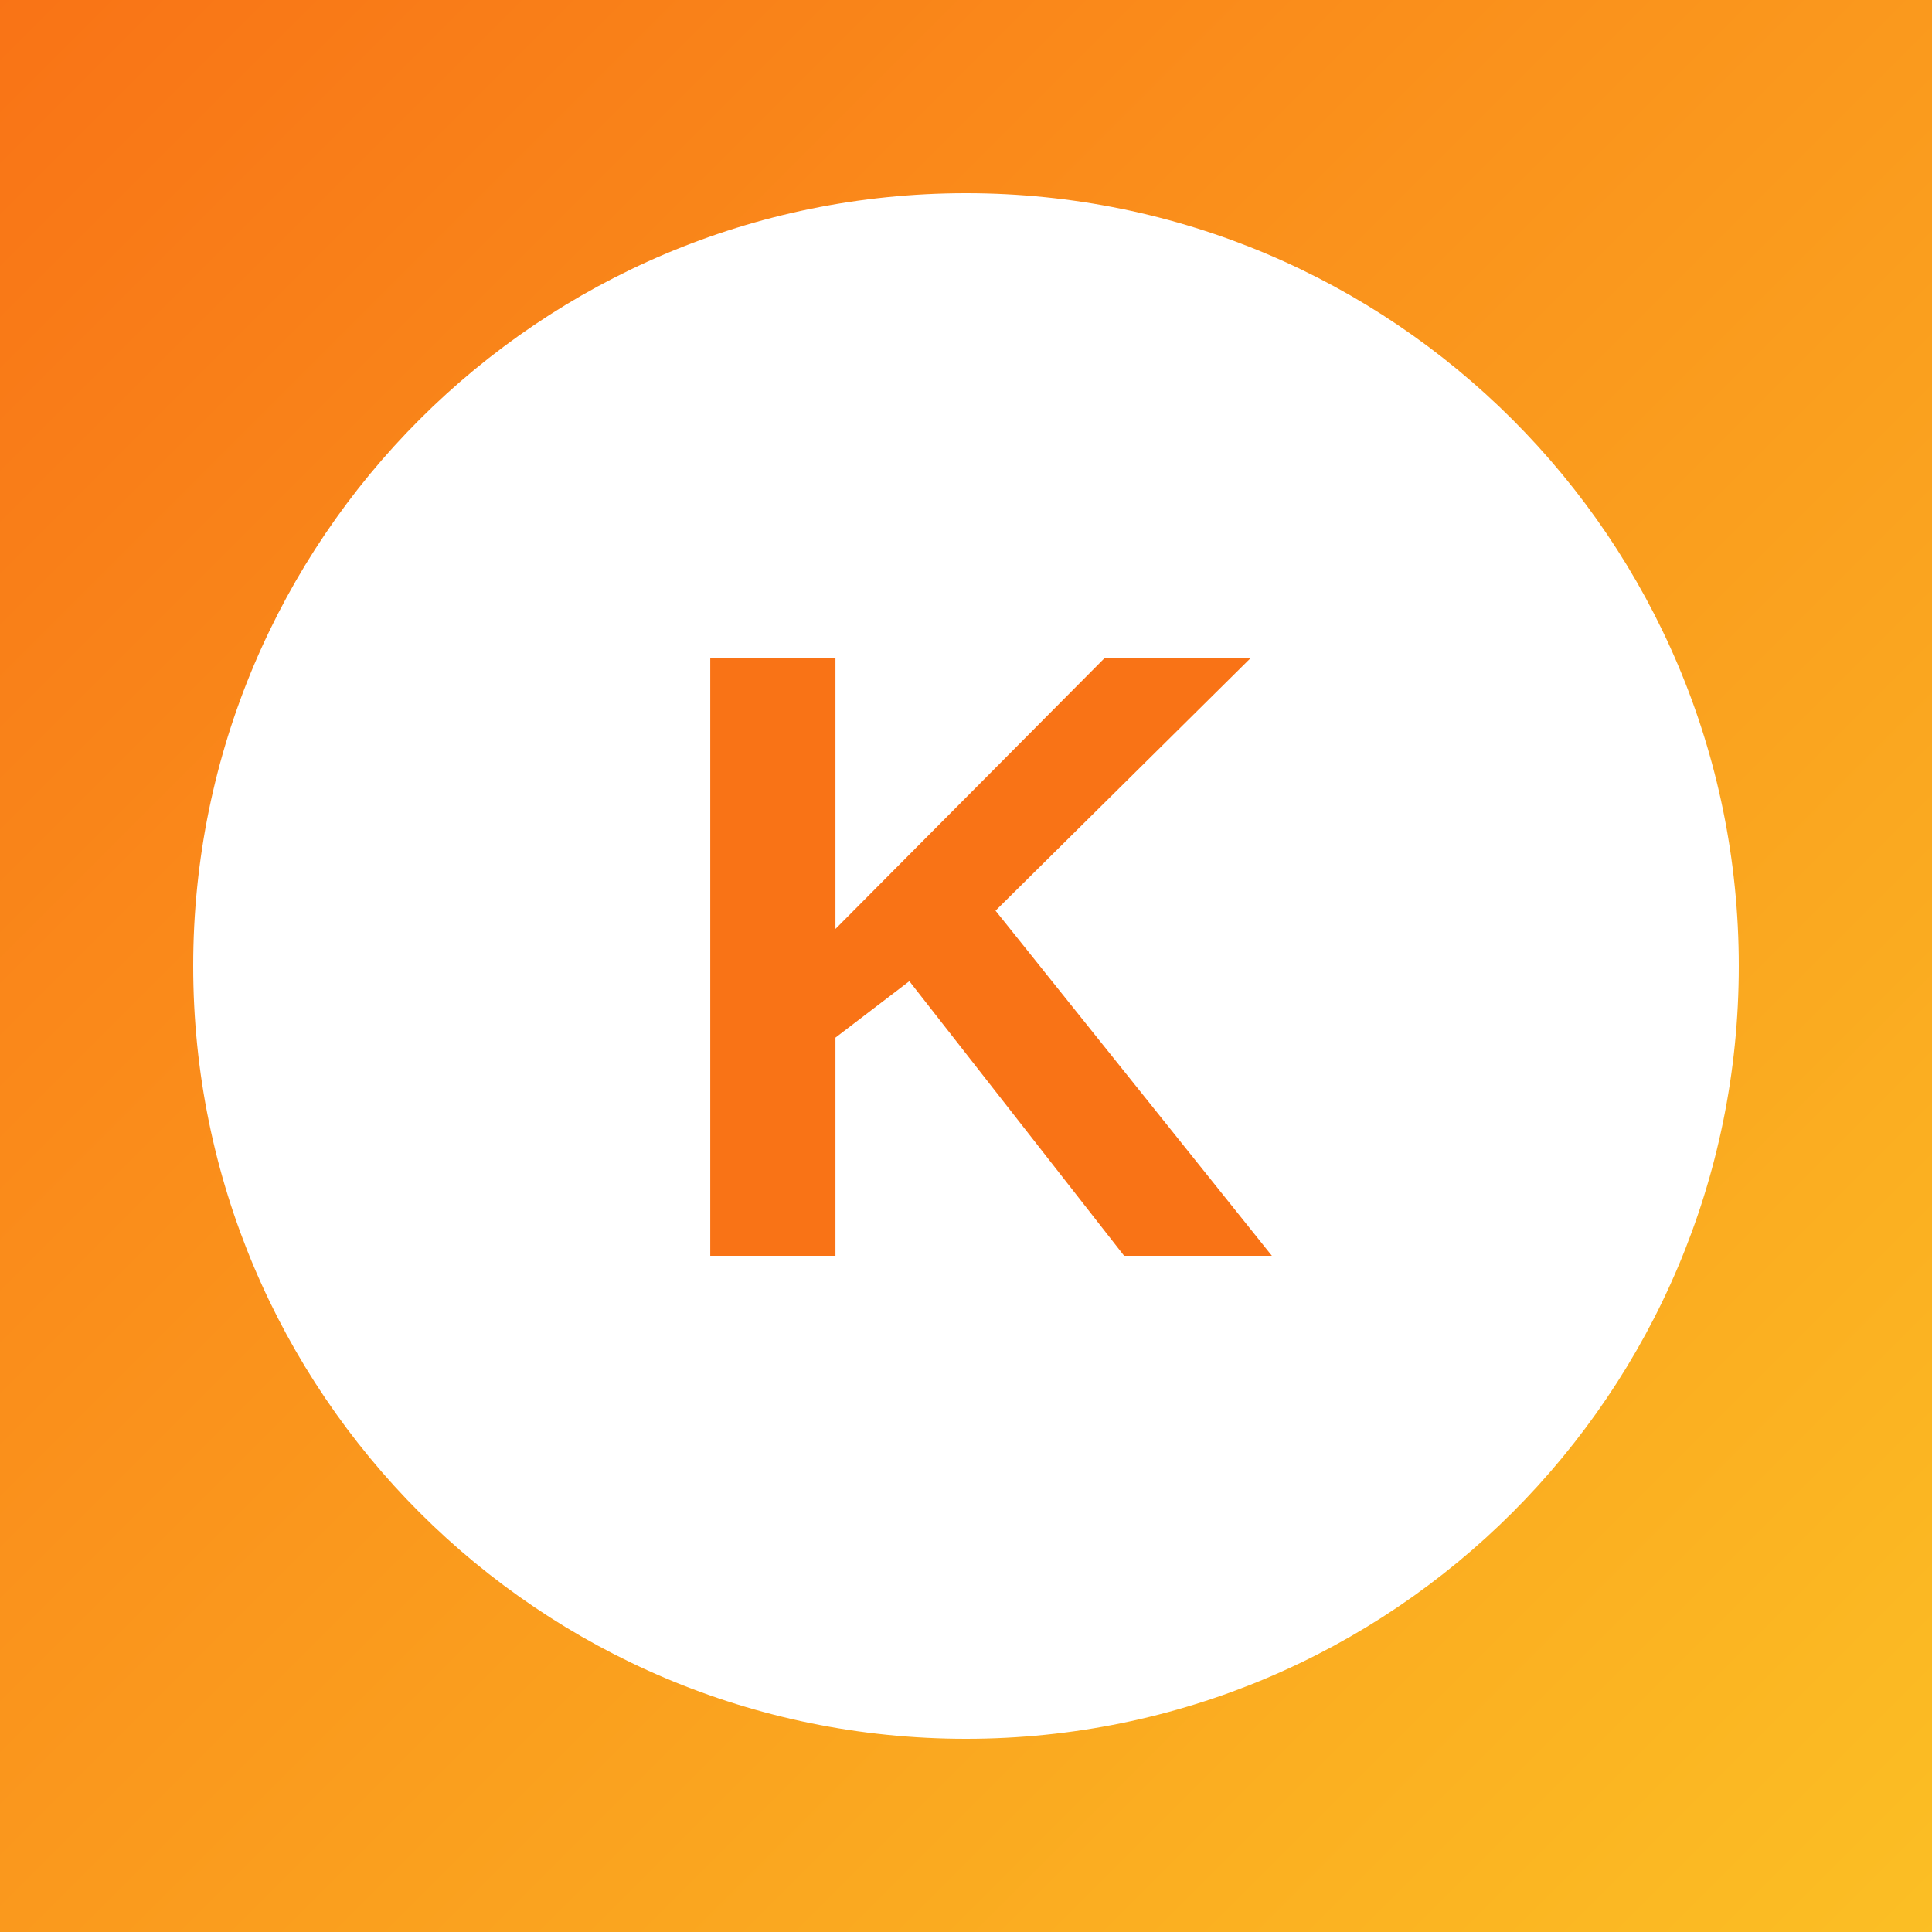
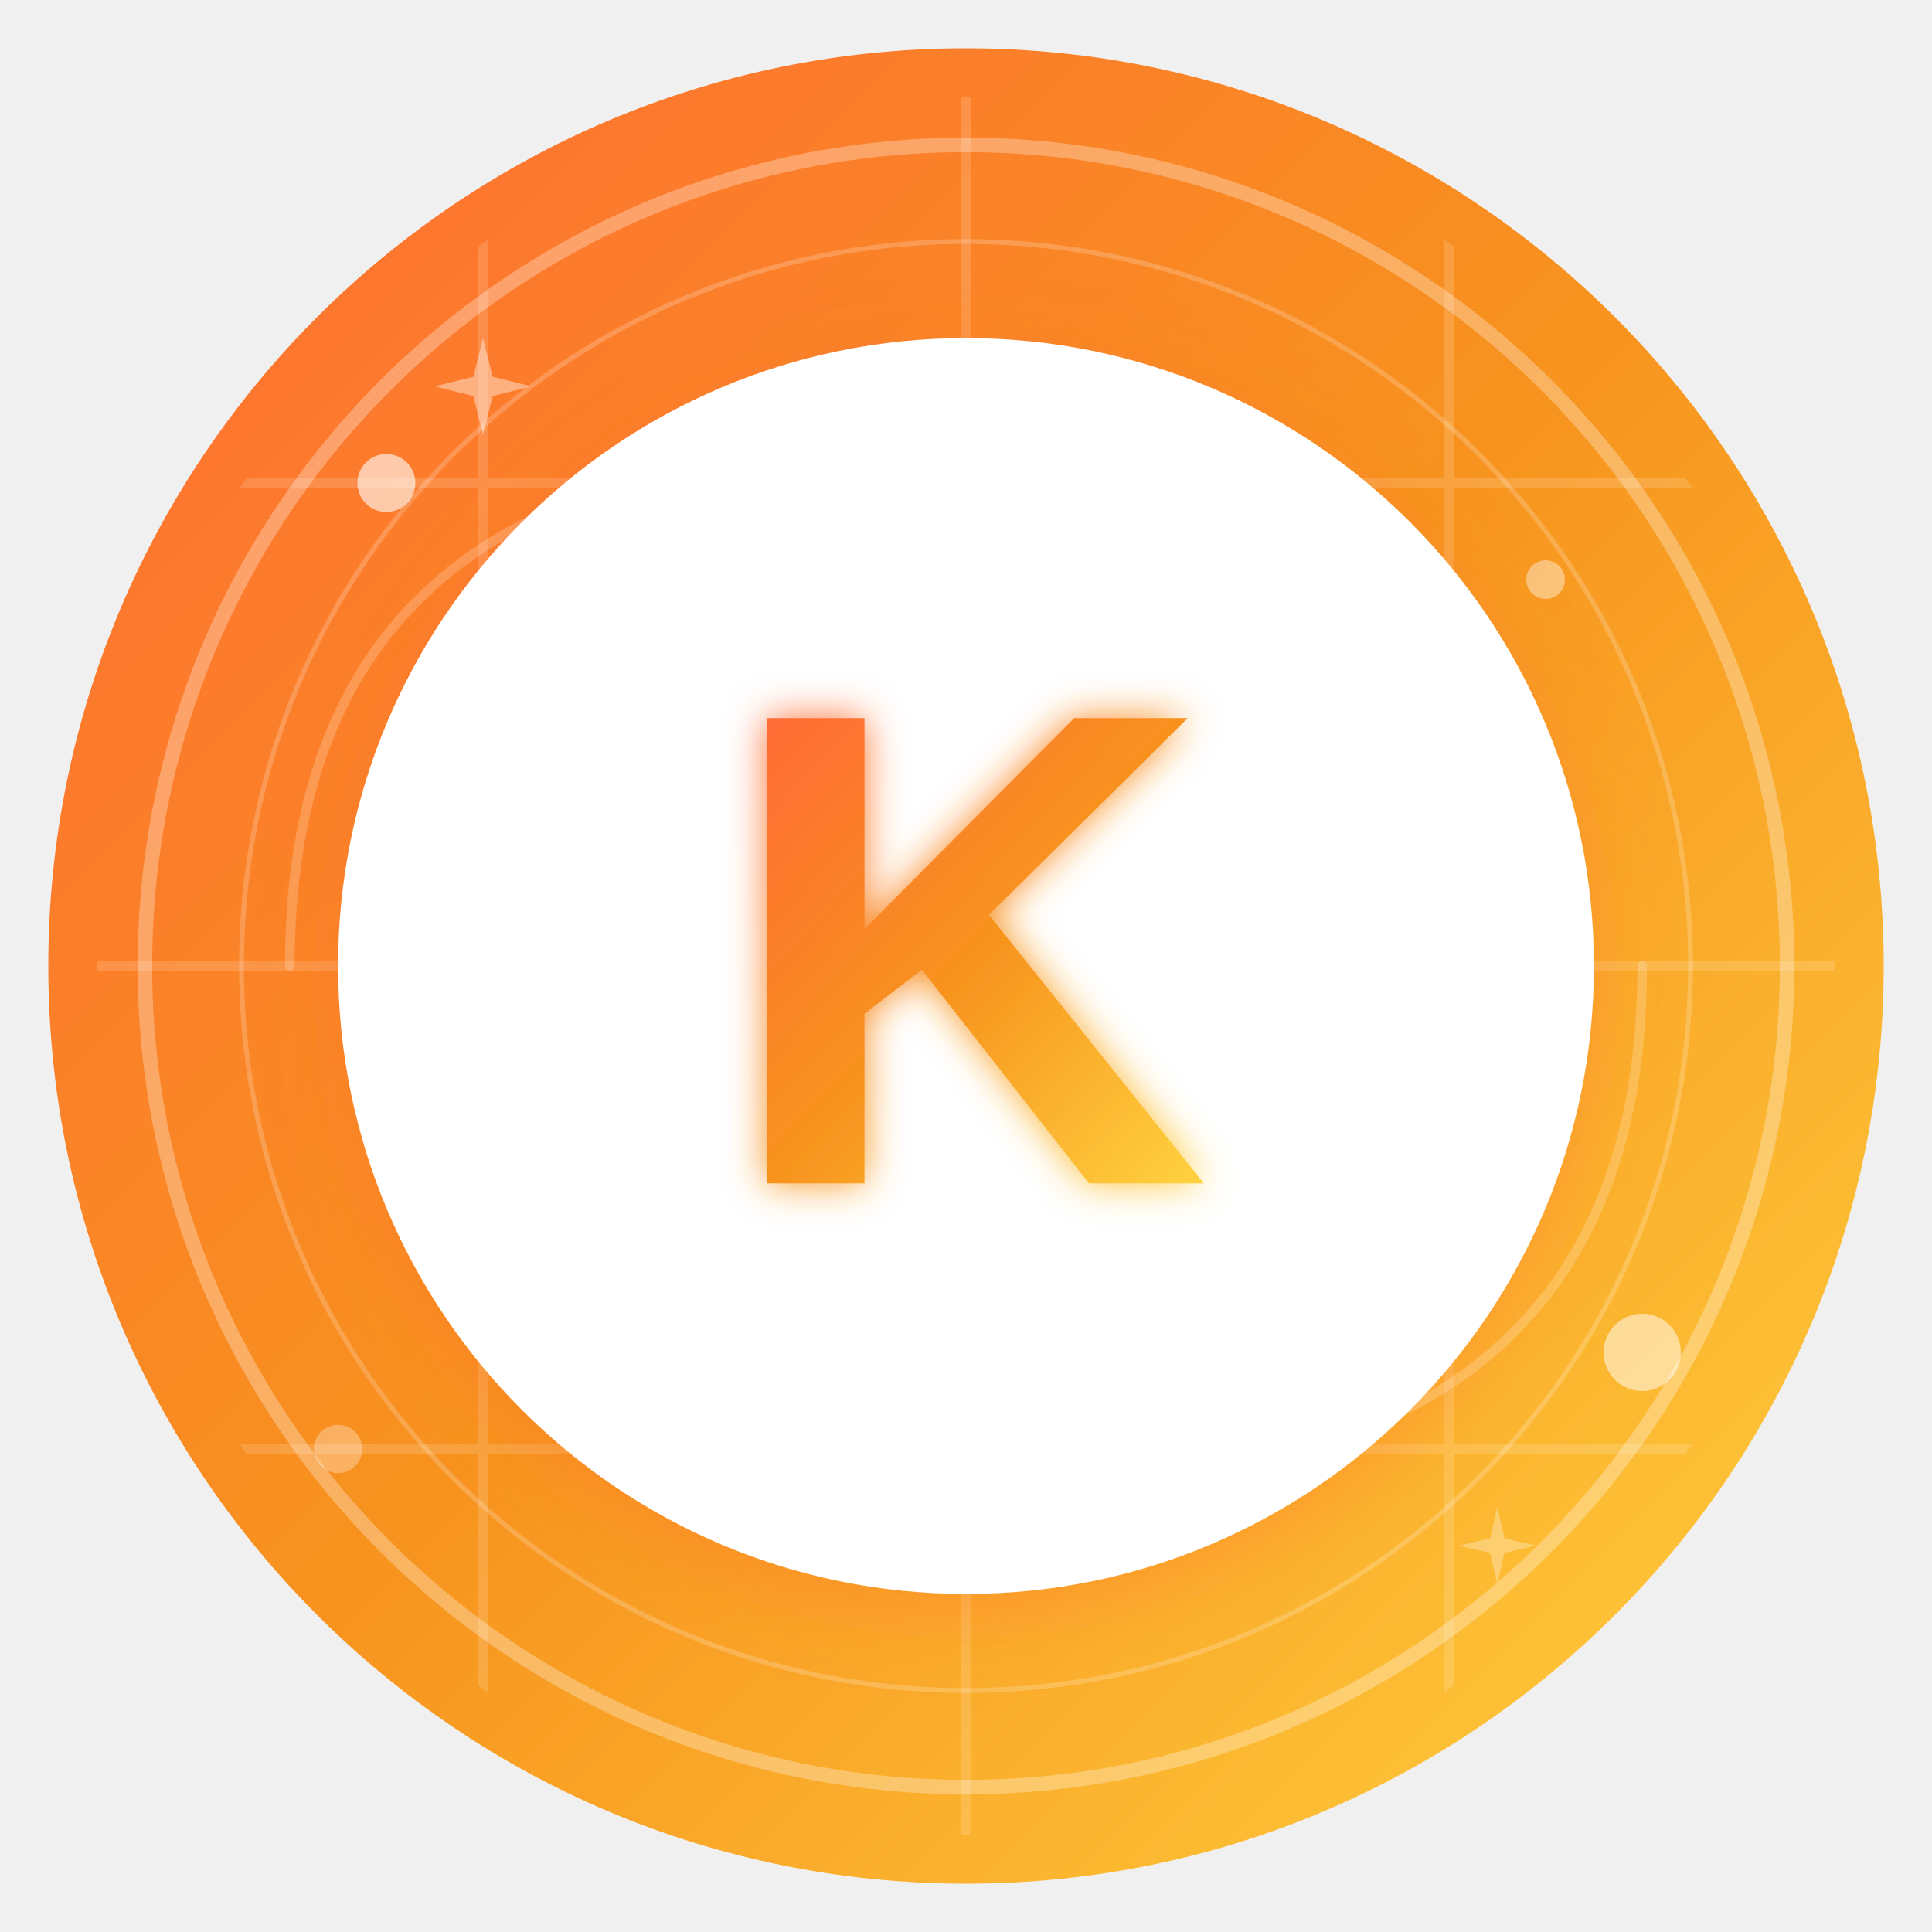
<svg xmlns="http://www.w3.org/2000/svg" width="400" height="400" viewBox="0 0 400 400">
  <defs>
-     <linearGradient id="grad" x1="0%" y1="0%" x2="100%" y2="100%">
-       <stop offset="0%" style="stop-color:#F97316;stop-opacity:1" />
-       <stop offset="100%" style="stop-color:#FBBF24;stop-opacity:1" />
+     <linearGradient id="bgGrad" x1="0%" y1="0%" x2="100%" y2="100%">
+       <stop offset="0%" style="stop-color:#FF6B35;stop-opacity:1" />
+       <stop offset="50%" style="stop-color:#F7931E;stop-opacity:1" />
+       <stop offset="100%" style="stop-color:#FFD23F;stop-opacity:1" />
    </linearGradient>
+     <filter id="glow" x="-50%" y="-50%" width="200%" height="200%">
+       <feGaussianBlur stdDeviation="4" result="coloredBlur" />
+       <feMerge>
+         <feMergeNode in="coloredBlur" />
+         <feMergeNode in="SourceGraphic" />
+       </feMerge>
+     </filter>
+     <filter id="shadow" x="-50%" y="-50%" width="200%" height="200%">
+       <feDropShadow dx="0" dy="4" stdDeviation="8" flood-color="#FF6B35" flood-opacity="0.3" />
+     </filter>
+     <clipPath id="circleClip">
+       <circle cx="200" cy="200" r="180" />
+     </clipPath>
  </defs>
-   <rect width="400" height="400" fill="url(#grad)" />
-   <circle cx="200" cy="200" r="160" fill="white" />
-   <text x="200" y="260" font-family="Arial, sans-serif" font-size="180" font-weight="bold" fill="#F97316" text-anchor="middle">K</text>
+   <circle cx="200" cy="200" r="190" fill="url(#bgGrad)" />
+   <g clip-path="url(#circleClip)" opacity="0.15">
+     <line x1="0" y1="100" x2="400" y2="100" stroke="white" stroke-width="2" />
+     <line x1="0" y1="200" x2="400" y2="200" stroke="white" stroke-width="2" />
+     <line x1="0" y1="300" x2="400" y2="300" stroke="white" stroke-width="2" />
+     <line x1="100" y1="0" x2="100" y2="400" stroke="white" stroke-width="2" />
+     <line x1="200" y1="0" x2="200" y2="400" stroke="white" stroke-width="2" />
+     <line x1="300" y1="0" x2="300" y2="400" stroke="white" stroke-width="2" />
+   </g>
+   <circle cx="200" cy="200" r="170" fill="none" stroke="white" stroke-width="3" opacity="0.3" />
+   <circle cx="200" cy="200" r="150" fill="none" stroke="white" stroke-width="1" opacity="0.2" />
+   <g transform="translate(200, 200)" opacity="0.1">
+     <polygon points="0,-120 104,-60 104,60 0,120 -104,60 -104,-60" fill="none" stroke="white" stroke-width="2" />
+   </g>
+   <circle cx="200" cy="200" r="130" fill="white" filter="url(#shadow)" />
+   <text x="200" y="245" font-family="Arial, sans-serif" font-size="140" font-weight="900" fill="url(#bgGrad)" text-anchor="middle" filter="url(#glow)">K</text>
+   <circle cx="80" cy="100" r="6" fill="white" opacity="0.6" />
+   <circle cx="320" cy="120" r="4" fill="white" opacity="0.4" />
+   <circle cx="340" cy="280" r="8" fill="white" opacity="0.5" />
+   <circle cx="70" cy="300" r="5" fill="white" opacity="0.3" />
+   <g transform="translate(100, 80)" opacity="0.4">
+     <path d="M0,-10 L2,-2 L10,0 L2,2 L0,10 L-2,2 L-10,0 L-2,-2 Z" fill="white" />
+   </g>
+   <g transform="translate(310, 320)" opacity="0.3">
+     <path d="M0,-8 L1.5,-1.5 L8,0 L1.5,1.5 L0,8 L-1.5,1.5 L-8,0 L-1.5,-1.5 Z" fill="white" />
+   </g>
+   <path d="M 60,200 Q 60,120 130,100" fill="none" stroke="white" stroke-width="2" opacity="0.2" stroke-linecap="round" />
+   <path d="M 340,200 Q 340,280 270,300" fill="none" stroke="white" stroke-width="2" opacity="0.2" stroke-linecap="round" />
</svg>
